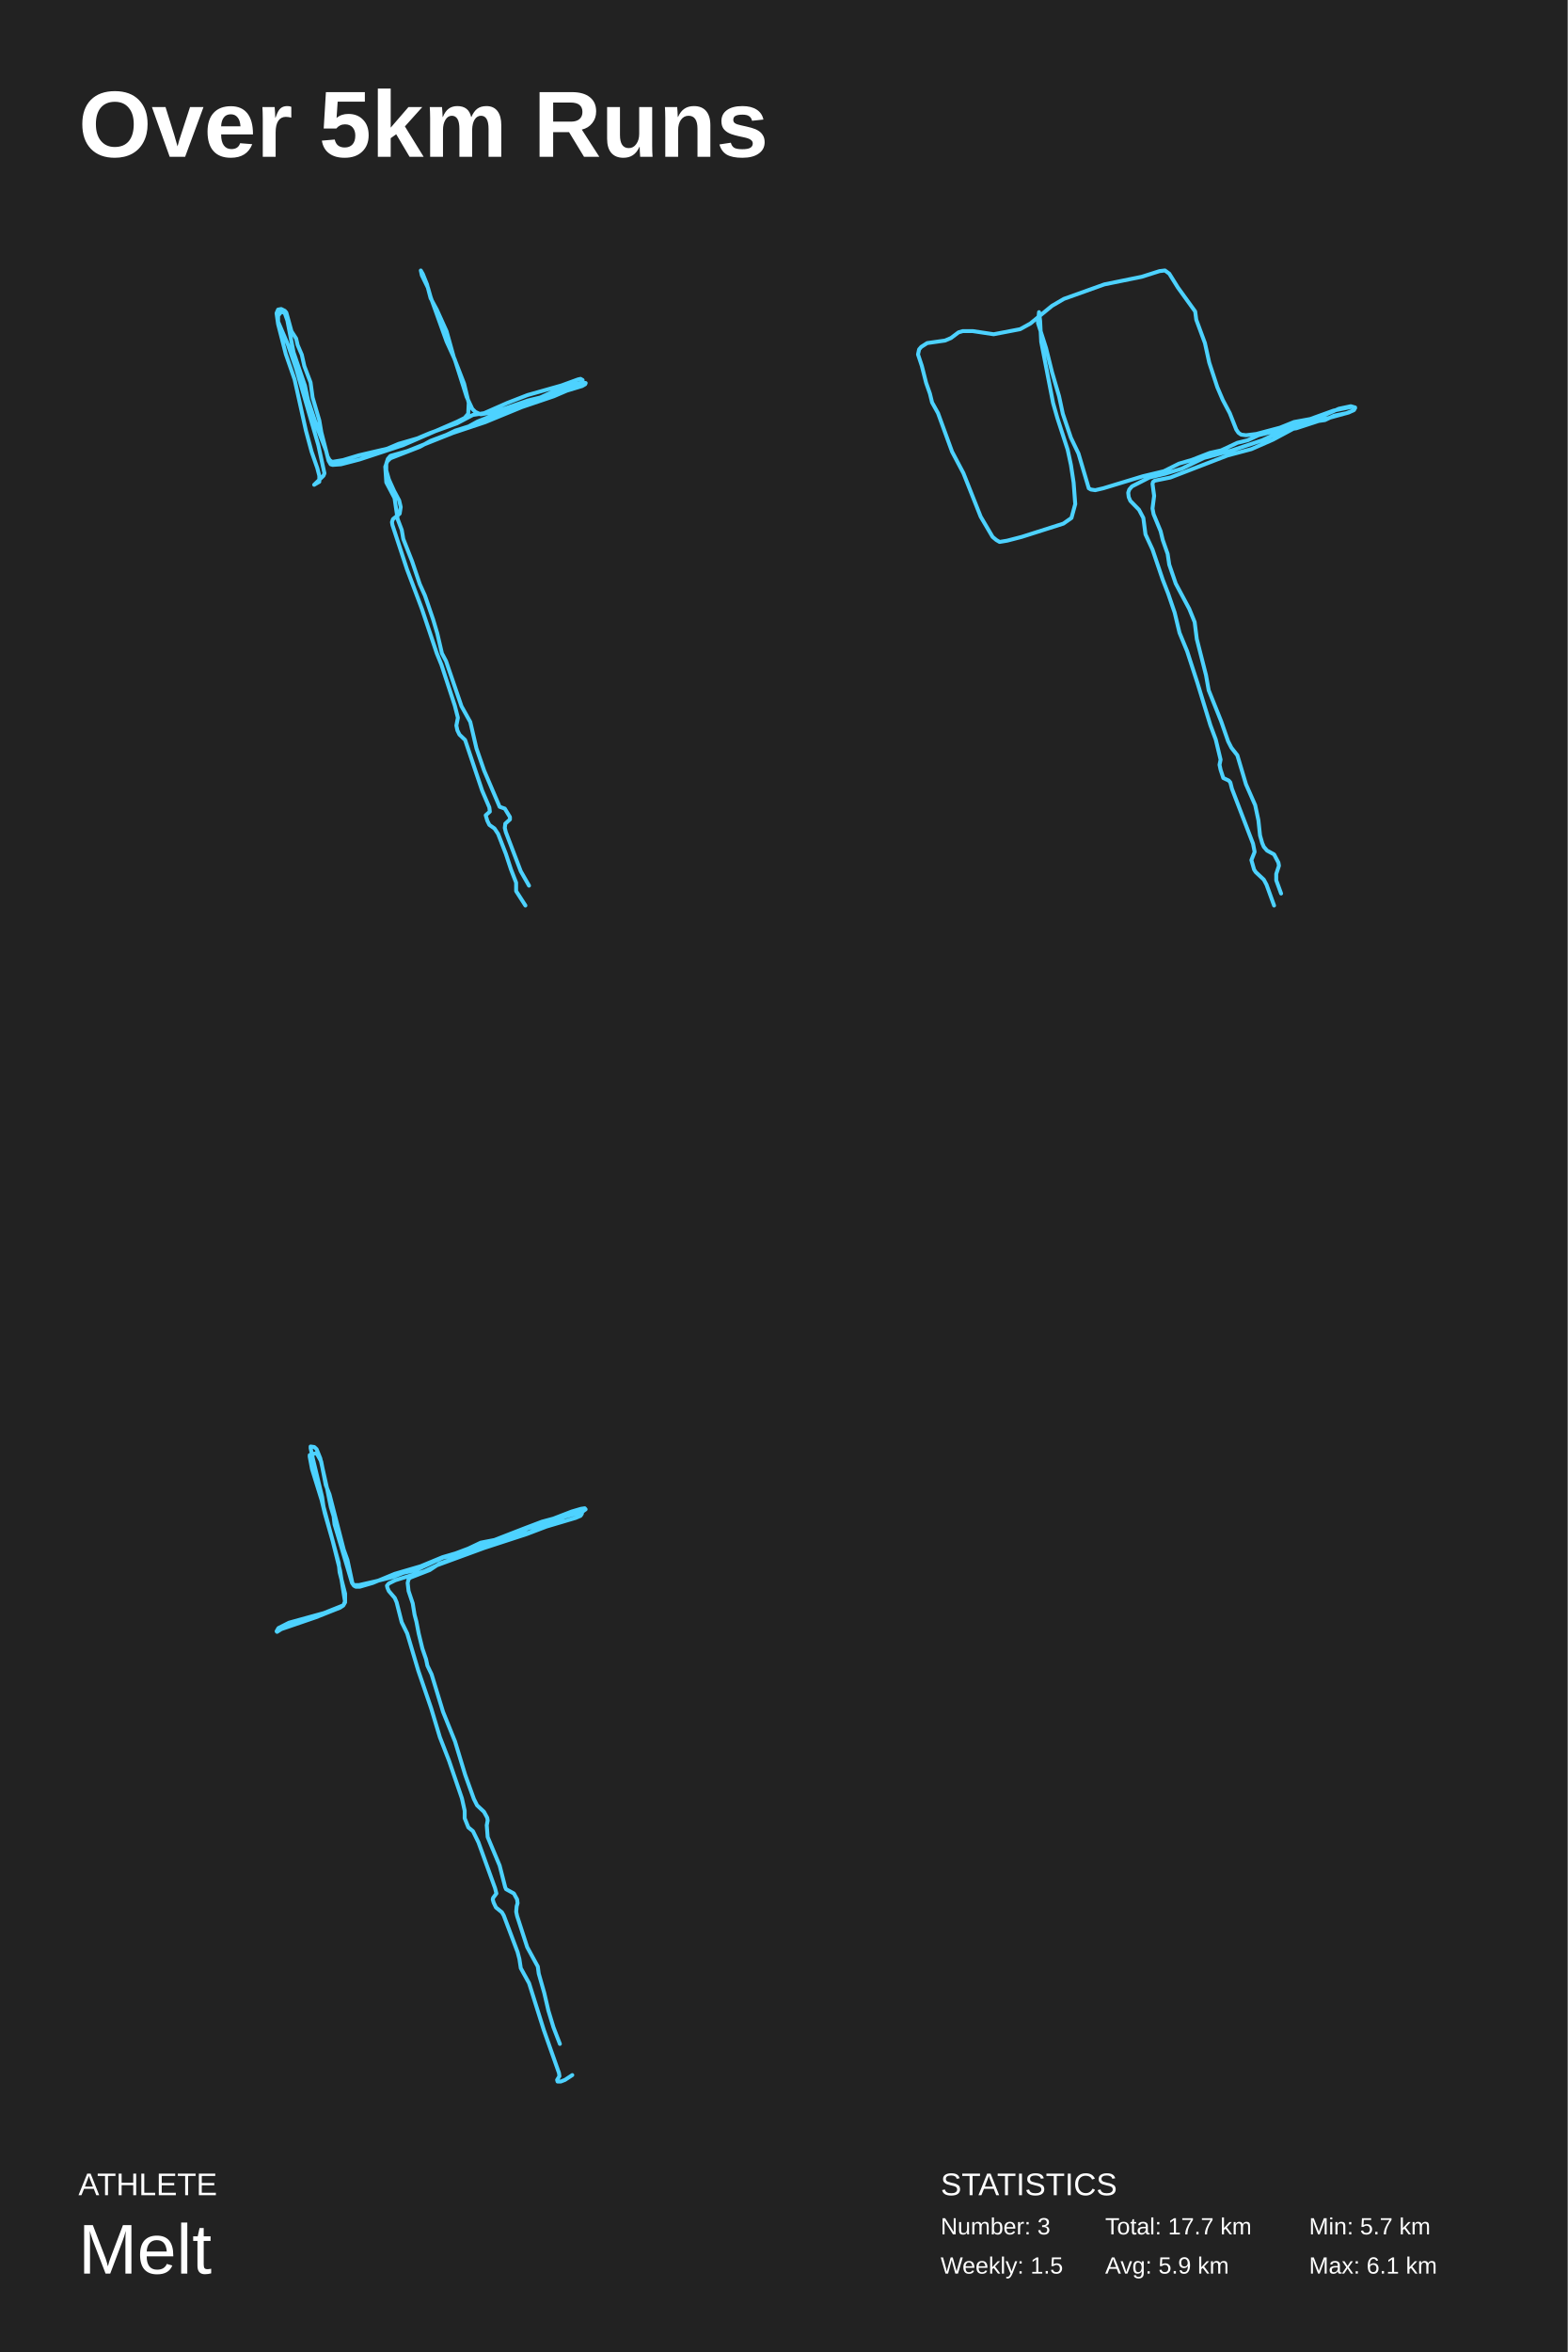
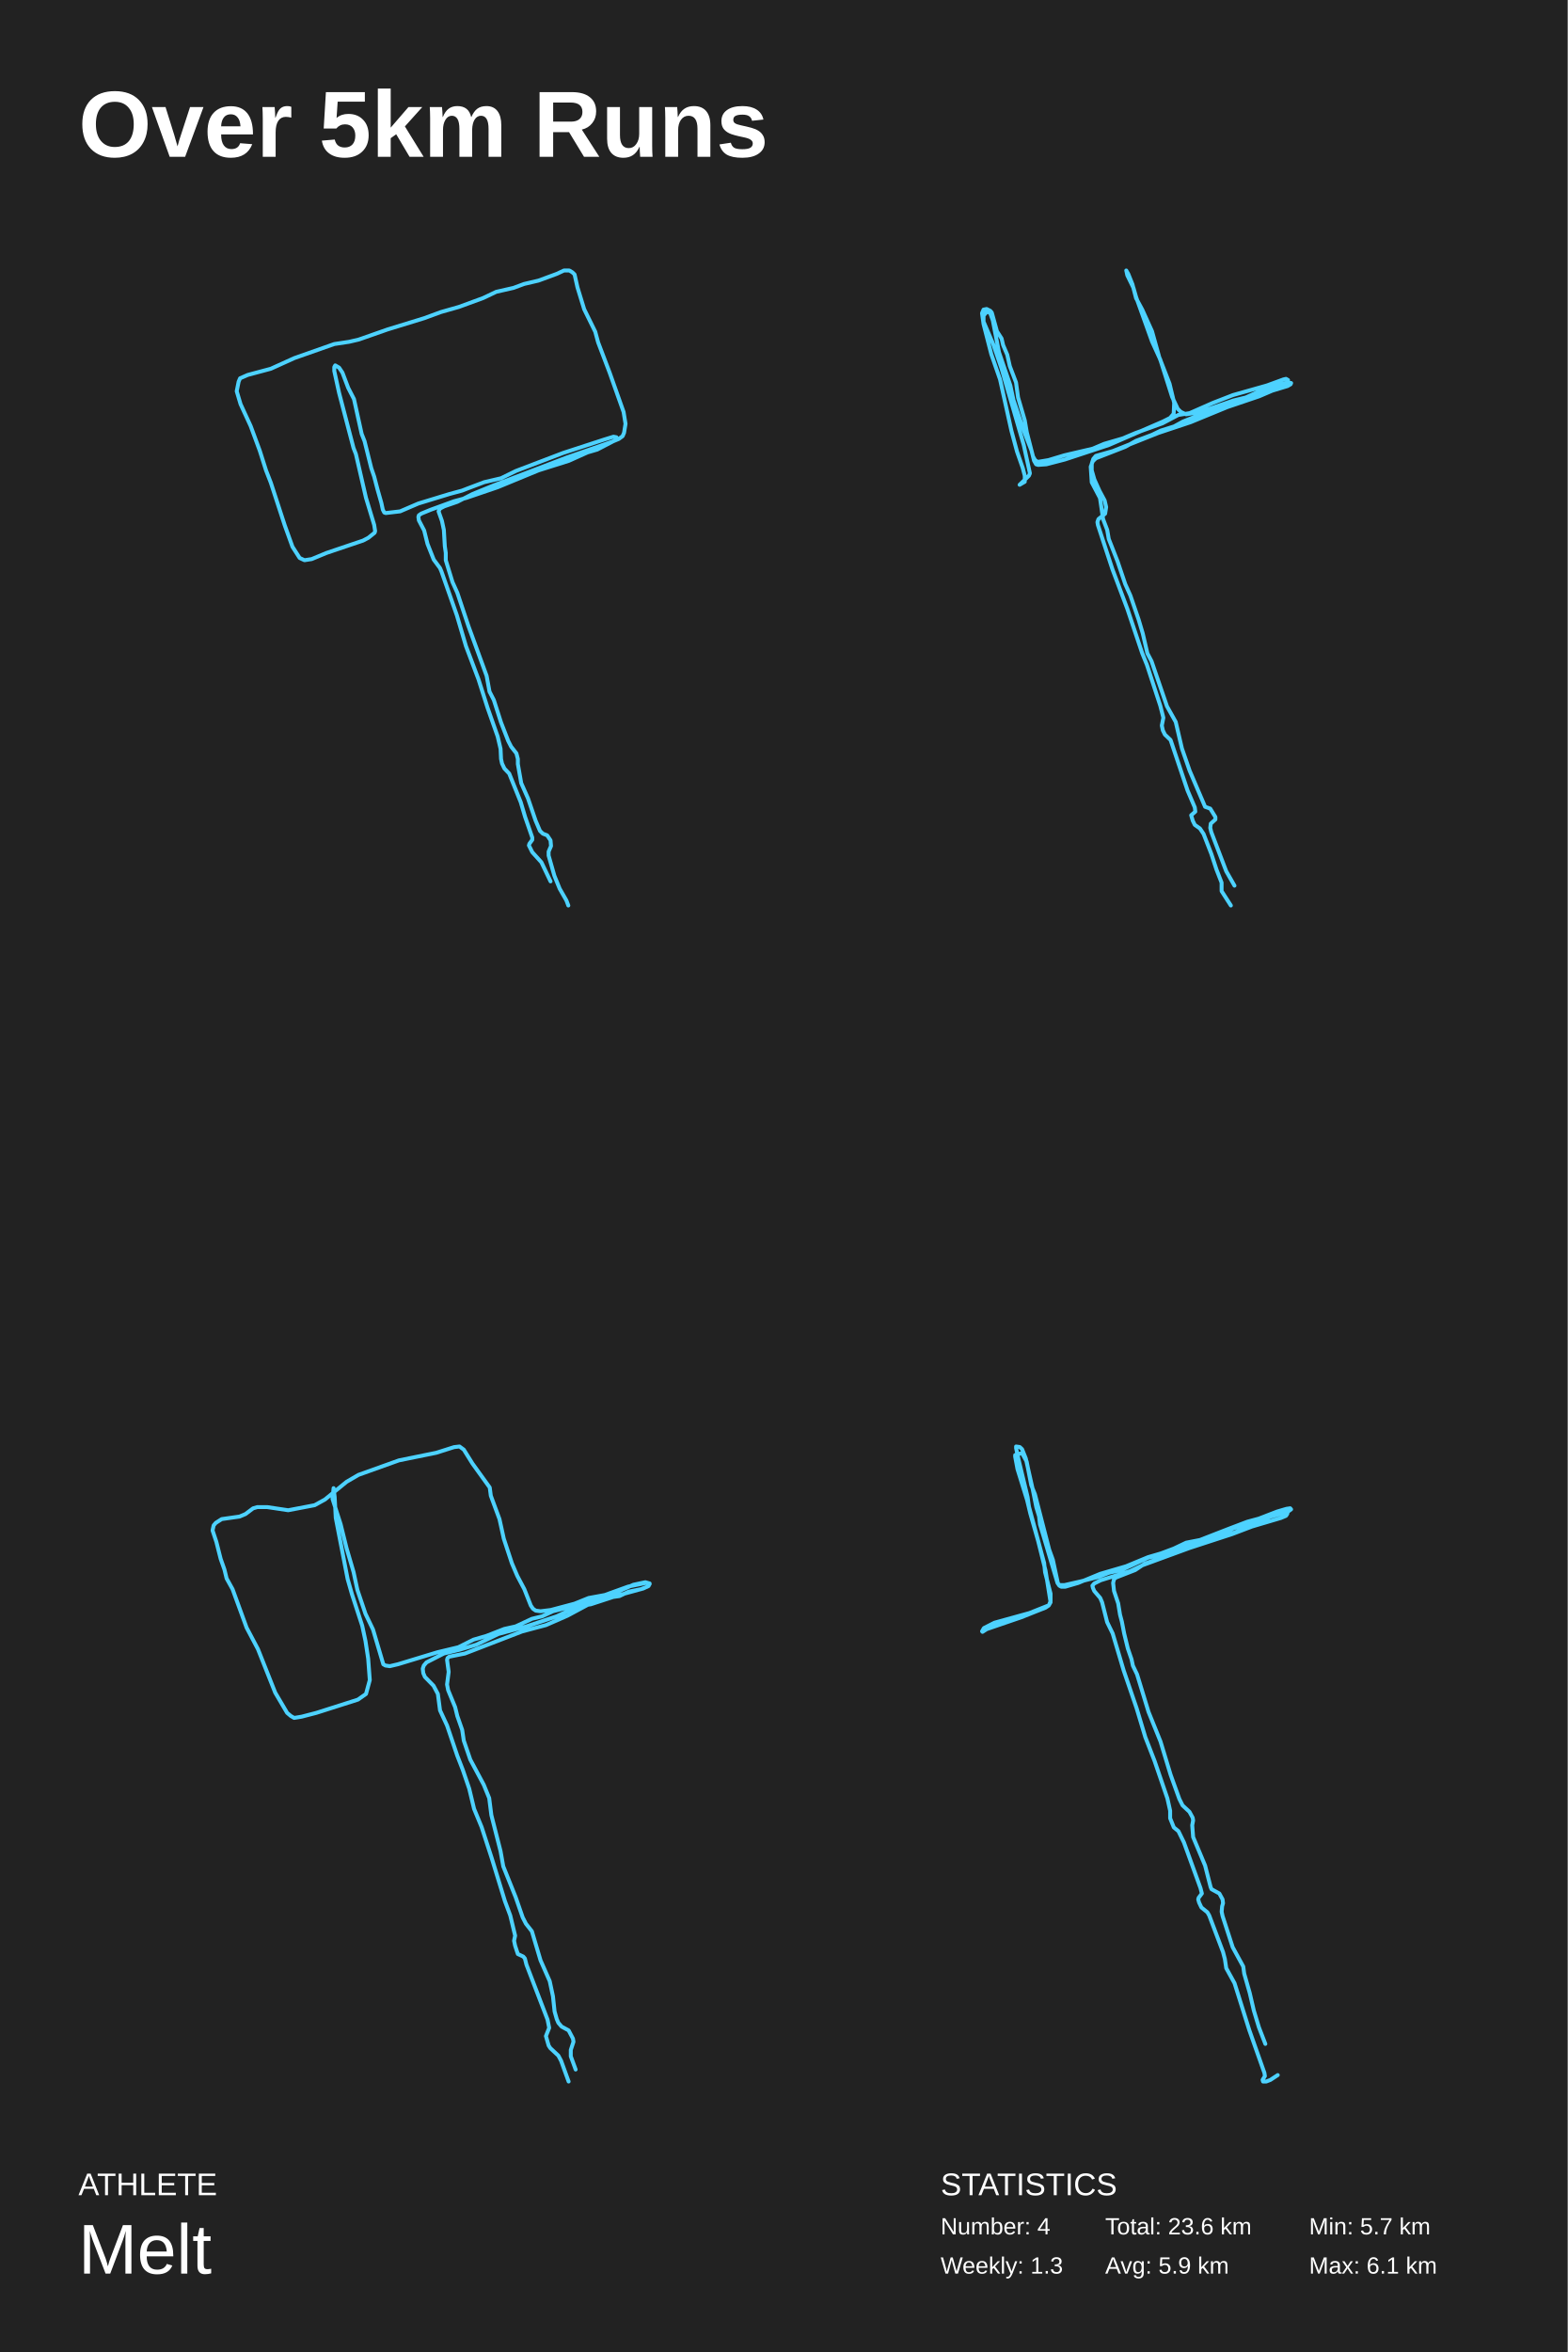
<svg xmlns="http://www.w3.org/2000/svg" baseProfile="full" height="300mm" version="1.1" viewBox="0,0,200,300" width="200mm">
  <defs />
  <rect fill="#222222" height="300" width="200" x="0" y="0" />
  <text fill="#FFFFFF" style="font-size:12px; font-family:Arial; font-weight:bold;" x="10" y="20">Over 5km Runs</text>
  <text fill="#FFFFFF" style="font-size:4px; font-family:Arial" x="10" y="280">ATHLETE</text>
  <text fill="#FFFFFF" style="font-size:9px; font-family:Arial" x="10" y="290">Melt</text>
  <text fill="#FFFFFF" style="font-size:4px; font-family:Arial" x="120" y="280">STATISTICS</text>
-   <text fill="#FFFFFF" style="font-size:3px; font-family:Arial" x="120" y="285">Number: 3</text>
-   <text fill="#FFFFFF" style="font-size:3px; font-family:Arial" x="120" y="290">Weekly: 1.5</text>
-   <text fill="#FFFFFF" style="font-size:3px; font-family:Arial" x="141" y="285">Total: 17.7 km</text>
+   <text fill="#FFFFFF" style="font-size:3px; font-family:Arial" x="120" y="285">Number: 4</text>
+   <text fill="#FFFFFF" style="font-size:3px; font-family:Arial" x="120" y="290">Weekly: 1.3</text>
+   <text fill="#FFFFFF" style="font-size:3px; font-family:Arial" x="141" y="285">Total: 23.6 km</text>
  <text fill="#FFFFFF" style="font-size:3px; font-family:Arial" x="141" y="290">Avg: 5.9 km</text>
  <text fill="#FFFFFF" style="font-size:3px; font-family:Arial" x="167" y="285">Min: 5.7 km</text>
  <text fill="#FFFFFF" style="font-size:3px; font-family:Arial" x="167" y="290">Max: 6.1 km</text>
-   <polyline fill="none" points="67.489,112.966 66.437,111.124 64.531,106.134 64.399,105.596 64.465,105.059 65.057,104.521 65.057,104.214 64.399,103.139 63.742,102.909 61.77,98.303 60.784,95.462 59.996,92.084 58.878,90.088 56.906,84.33 56.38,83.331 55.789,80.798 55.263,79.032 54.211,75.961 53.554,74.502 52.568,71.585 51.451,68.744 51.253,67.592 50.728,66.21 50.333,63.523 49.281,61.527 49.15,59.53 49.413,58.839 49.807,58.455 53.554,56.997 54.934,56.229 56.972,55.461 58.089,54.924 59.798,54.386 60.916,53.772 64.334,52.39 65.714,52.006 68.935,50.854 74.259,49.242 74.653,49.012 74.719,48.858 74.259,48.781 72.682,49.242 70.447,50.01 68.935,50.701 67.357,51.085 63.151,52.543 61.31,52.851 60.653,52.543 60.258,52.16 59.535,50.624 58.024,45.864 56.972,43.56 54.934,37.878 54.606,36.727 53.817,35.114 53.685,34.5 53.948,34.961 54.474,36.266 54.934,38.032 55.723,39.491 56.972,42.255 57.892,45.556 59.207,48.935 59.798,51.392 59.733,52.774 59.272,53.311 58.352,53.772 51.451,56.766 45.863,58.609 43.497,59.223 42.445,59.3 42.183,59.223 41.92,58.763 41.591,57.457 40.605,54.924 39.29,51.008 38.896,49.165 37.45,44.942 36.661,40.873 36.332,39.951 36.07,39.798 35.872,39.798 35.478,40.259 35.478,41.026 36.727,43.944 37.779,47.015 40.605,56.766 41.394,60.375 41.262,60.682 40.079,61.834 40.736,61.45 40.736,60.682 40.474,59.684 39.75,57.611 39.027,54.924 37.581,48.397 36.464,45.173 35.478,41.334 35.281,39.951 35.478,39.491 35.872,39.414 36.332,39.644 36.53,39.875 37.187,42.255 37.779,43.176 37.976,44.021 38.502,45.249 38.83,46.708 39.619,48.781 39.882,50.701 40.736,53.618 40.999,55.154 41.788,58.225 42.051,58.686 42.38,58.916 43.76,58.686 45.798,58.072 49.413,57.227 50.859,56.613 53.225,55.922 54.869,55.231 58.287,54.002 60.324,52.927 61.77,52.697 64.728,51.392 67.292,50.394 71.63,49.165 73.733,48.397 74.062,48.321 74.325,48.474 74.259,48.858 73.865,49.165 70.644,50.547 66.569,51.929 61.902,53.849 57.761,55.231 51.976,57.534 49.807,58.148 49.479,58.532 49.281,59.146 49.281,59.991 49.61,61.143 50.267,62.601 50.925,63.83 51.122,64.675 50.99,65.519 50.136,66.21 50.004,66.594 50.07,66.978 51.911,72.583 53.817,77.65 55.723,83.331 56.315,84.79 58.024,90.011 58.418,91.546 58.221,92.545 58.352,93.159 58.615,93.696 59.338,94.387 61.507,100.836 62.428,102.986 62.493,103.523 61.967,103.984 62.165,104.675 62.428,105.212 63.085,105.673 63.545,106.364 64.531,108.897 65.188,110.894 65.846,112.583 65.846,113.657 67.029,115.5" stroke="#4dd2ff" stroke-linecap="round" stroke-linejoin="round" stroke-width="0.5" />
-   <polyline fill="none" points="163.439,113.97 162.819,112.279 162.819,111.474 163.164,110.428 163.095,110.025 162.543,108.978 161.647,108.495 161.233,108.012 161.027,107.529 160.751,106.563 160.544,104.631 160.131,102.698 158.959,100.041 157.856,96.338 157.098,95.372 156.684,94.566 155.788,91.99 154.202,88.045 153.858,86.112 152.686,81.523 152.41,79.349 151.721,77.658 149.998,74.437 149.17,72.022 148.964,70.653 148.343,68.882 148.067,67.755 147.171,65.581 147.033,64.856 147.24,63.246 147.033,61.716 147.102,61.474 147.309,61.313 149.308,60.91 156.615,58.092 159.648,57.287 162.405,56.079 165.852,54.227 167.299,53.825 169.023,53.583 170.195,53.02 171.78,52.698 172.607,52.375 172.883,52.053 172.814,51.973 172.469,51.892 170.126,52.375 163.439,54.791 160.544,55.516 159.166,56.16 157.856,56.482 155.788,57.448 154.34,57.77 152.066,58.656 150.411,59.139 148.481,60.105 145.793,60.749 140.761,62.279 139.727,62.521 139.175,62.44 138.9,62.279 137.59,57.851 136.625,55.838 135.591,52.778 135.108,50.524 134.212,47.464 133.454,44.404 132.42,41.183 132.558,39.814 132.696,40.942 132.834,43.599 134.35,51.409 134.901,53.342 136.211,57.368 136.625,59.3 136.969,61.555 137.176,64.292 136.694,66.064 135.66,66.788 130.352,68.479 128.491,68.962 127.526,69.123 127.112,68.882 126.63,68.479 125.113,65.903 122.907,60.347 121.46,57.609 119.668,52.698 118.909,51.329 118.634,50.201 118.151,48.833 117.6,46.659 117.117,45.209 117.255,44.565 117.531,44.243 118.289,43.76 120.564,43.438 121.322,43.116 122.287,42.391 122.838,42.23 124.079,42.23 126.768,42.633 130.145,41.988 131.455,41.264 134.212,39.009 135.729,38.123 140.899,36.271 145.655,35.305 147.93,34.581 148.619,34.5 149.17,34.903 150.273,36.674 152.479,39.734 152.617,40.781 153.72,43.76 154.271,46.256 155.305,49.396 155.995,51.007 156.891,52.698 157.718,54.791 157.994,55.194 158.338,55.435 158.959,55.516 160.268,55.355 163.301,54.55 165.094,53.825 167.299,53.422 168.816,53.02 170.815,52.134 172.331,51.812 172.883,51.973 172.745,52.295 172.056,52.617 168.816,53.503 165.369,54.63 163.784,54.872 161.027,56.16 157.166,57.448 153.582,58.414 150.756,59.783 148.619,60.427 146.62,60.91 144.414,62.038 144.069,62.44 143.932,62.843 144,63.407 144.207,63.89 145.31,65.017 145.862,66.064 146.137,68.157 147.033,70.09 148.343,73.954 149.033,75.726 149.86,78.141 150.48,80.718 151.445,83.053 152.755,87.079 154.409,92.473 155.099,94.325 155.719,96.901 155.581,97.545 155.719,98.19 156.064,99.236 156.753,99.558 156.96,99.8 157.166,100.605 159.855,107.61 160.062,108.656 159.648,109.703 159.993,110.911 160.199,111.233 161.233,112.199 161.578,112.843 162.543,115.5" stroke="#4dd2ff" stroke-linecap="round" stroke-linejoin="round" stroke-width="0.5" />
-   <polyline fill="none" points="71.427,260.703 70.606,258.579 69.961,256.455 69.433,254.193 68.729,251.727 68.611,250.836 67.262,248.369 65.971,244.394 65.854,243.846 65.912,243.161 66.03,242.75 65.971,242.27 65.56,241.516 64.563,240.968 64.446,240.694 63.742,237.953 62.216,234.321 62.099,232.813 62.216,232.197 62.158,231.854 61.747,231.1 60.867,230.278 60.456,229.456 59.342,226.372 58.051,222.123 56.525,218.354 55.059,213.557 54.531,212.461 54.355,211.638 53.885,210.268 53.416,208.349 53.123,206.841 52.888,205.95 52.653,204.511 52.125,202.935 52.008,201.907 52.125,201.427 52.36,201.222 54.824,200.262 56.056,199.44 57.405,198.96 59.048,198.001 62.92,196.973 64.68,196.15 67.555,195.465 68.083,195.191 68.787,194.711 70.313,194.3 72.014,193.478 74.243,192.861 74.713,192.518 74.595,192.381 74.126,192.45 72.953,192.792 65.678,195.602 63.859,196.15 57.992,198.343 56.467,198.686 53.064,200.262 51.48,200.605 50.072,201.153 47.901,201.701 45.789,202.181 45.202,202.181 44.968,201.975 44.322,198.96 43.853,197.658 42.034,190.599 41.565,189.434 40.978,186.419 40.45,185.459 40.274,185.391 39.805,185.459 39.511,185.597 39.511,185.802 39.805,187.378 41.037,191.353 41.447,193.066 42.445,196.562 43.384,200.331 44.029,204.374 43.794,204.785 43.56,204.854 41.33,205.745 36.871,206.978 35.522,207.663 35.287,208.075 35.346,208.143 35.874,207.801 40.274,206.293 43.384,205.059 43.794,204.785 44.029,204.237 44.029,203.278 43.325,200.536 43.208,199.371 41.271,192.176 41.095,190.942 39.922,186.076 39.629,184.706 39.629,184.5 40.098,184.569 40.391,184.843 40.861,186.008 41.741,189.914 42.21,192.244 42.562,193.409 42.68,194.437 43.032,195.602 44.909,201.907 45.144,202.25 45.378,202.387 45.906,202.387 47.549,201.907 50.365,200.742 53.651,199.782 56.467,198.617 58.109,198.138 59.752,197.521 61.336,196.767 63.096,196.424 66.792,194.985 69.139,194.094 73.715,192.861 74.126,192.861 74.243,192.929 74.243,193.066 74.067,193.341 73.422,193.615 69.726,194.711 67.203,195.671 61.747,197.452 55.763,199.645 54.179,200.399 50.424,201.564 49.602,201.975 49.368,202.25 49.426,202.524 49.602,202.935 50.365,203.826 50.6,204.374 51.245,206.91 51.949,208.349 53.357,213.077 55.0,217.874 56.115,221.575 57.288,224.59 58.931,229.387 59.283,230.963 59.283,231.923 59.752,233.088 60.339,233.567 61.043,235.006 63.155,240.831 63.331,241.516 62.92,242.064 62.862,242.27 62.979,242.681 63.272,243.298 64.035,243.915 64.27,244.326 66.03,248.986 66.264,249.876 66.44,251.041 67.497,252.96 69.374,258.922 71.31,264.404 71.369,264.815 71.075,265.294 71.134,265.5 71.545,265.5 72.073,265.294 73.011,264.678" stroke="#4dd2ff" stroke-linecap="round" stroke-linejoin="round" stroke-width="0.5" />
+   <polyline fill="none" points="72.505,115.5 72.26,114.855 71.401,113.352 70.727,111.704 69.991,109.126 69.991,108.625 70.298,107.909 70.236,107.193 69.807,106.548 69.255,106.333 68.887,105.975 68.336,104.686 67.355,101.822 66.496,99.888 66.067,97.453 66.067,96.809 65.883,96.092 65.209,95.233 64.841,94.517 63.921,92.154 63.001,89.289 62.45,88.215 62.082,86.209 59.752,79.835 58.342,75.61 57.728,74.249 56.87,71.456 56.87,70.525 56.747,69.666 56.625,67.589 56.38,66.443 55.95,65.225 56.134,64.867 56.686,64.581 58.342,64.008 60.304,63.005 62.94,61.931 72.321,58.35 78.084,56.344 78.943,55.986 79.433,55.628 79.617,55.199 79.801,54.053 79.556,52.549 77.778,47.535 76.306,43.668 75.938,42.307 74.528,39.442 73.67,36.649 73.302,35.001 72.995,34.715 72.628,34.5 71.953,34.5 71.033,34.93 68.704,35.789 66.864,36.219 65.515,36.72 63.308,37.222 61.652,38.009 58.526,39.155 56.257,39.8 54.111,40.588 49.451,42.02 45.772,43.309 44.546,43.596 42.645,43.882 37.556,45.673 34.552,47.034 31.609,47.822 30.628,48.251 30.444,48.681 30.199,49.899 30.689,51.546 31.977,54.339 33.142,57.49 33.939,59.997 34.552,61.573 36.33,67.016 37.311,69.737 38.231,71.17 38.844,71.456 39.764,71.313 41.664,70.525 46.324,68.949 46.999,68.591 47.796,67.947 47.857,67.732 47.734,66.944 46.692,63.506 45.404,57.92 45.098,57.132 43.259,50.113 42.645,47.32 42.645,46.819 42.768,46.604 43.259,46.891 43.688,47.535 44.423,49.469 45.159,50.901 46.14,55.342 46.508,56.273 47.366,59.711 47.734,60.785 48.164,62.432 48.654,64.151 48.838,65.01 49.022,65.369 49.206,65.44 51.045,65.225 53.375,64.223 57.361,63.005 58.955,62.575 59.69,62.289 61.775,61.501 63.921,61 65.822,60.069 71.83,57.777 77.103,56.058 78.268,55.7 78.636,55.771 78.636,55.986 78.391,56.201 76.184,57.347 74.957,57.705 72.566,58.78 68.704,59.997 63.492,62.146 59.507,63.506 57.912,63.936 54.969,65.01 53.743,65.512 53.437,65.727 53.375,65.941 53.437,66.371 54.111,67.66 54.54,69.379 55.337,71.384 56.134,72.459 56.318,72.888 58.28,78.475 59.445,82.414 61.039,86.639 62.204,90.291 63.492,93.944 63.86,95.519 63.921,96.809 64.044,97.381 64.35,98.026 64.963,98.671 66.435,102.323 66.987,104.185 67.906,106.835 67.906,107.121 67.539,107.622 67.477,107.837 67.906,108.697 69.071,109.986 70.236,112.421" stroke="#4dd2ff" stroke-linecap="round" stroke-linejoin="round" stroke-width="0.5" />
+   <polyline fill="none" points="157.489,112.966 156.437,111.124 154.531,106.134 154.399,105.596 154.465,105.059 155.057,104.521 155.057,104.214 154.399,103.139 153.742,102.909 151.77,98.303 150.784,95.462 149.996,92.084 148.878,90.088 146.906,84.33 146.38,83.331 145.789,80.798 145.263,79.032 144.211,75.961 143.554,74.502 142.568,71.585 141.451,68.744 141.253,67.592 140.728,66.21 140.333,63.523 139.281,61.527 139.15,59.53 139.413,58.839 139.807,58.455 143.554,56.997 144.934,56.229 146.972,55.461 148.089,54.924 149.798,54.386 150.916,53.772 154.334,52.39 155.714,52.006 158.935,50.854 164.259,49.242 164.653,49.012 164.719,48.858 164.259,48.781 162.682,49.242 160.447,50.01 158.935,50.701 157.357,51.085 153.151,52.543 151.31,52.851 150.653,52.543 150.258,52.16 149.535,50.624 148.024,45.864 146.972,43.56 144.934,37.878 144.606,36.727 143.817,35.114 143.685,34.5 143.948,34.961 144.474,36.266 144.934,38.032 145.723,39.491 146.972,42.255 147.892,45.556 149.207,48.935 149.798,51.392 149.733,52.774 149.272,53.311 148.352,53.772 141.451,56.766 135.863,58.609 133.497,59.223 132.445,59.3 132.183,59.223 131.92,58.763 131.591,57.457 130.605,54.924 129.29,51.008 128.896,49.165 127.45,44.942 126.661,40.873 126.332,39.951 126.07,39.798 125.872,39.798 125.478,40.259 125.478,41.026 126.727,43.944 127.779,47.015 130.605,56.766 131.394,60.375 131.262,60.682 130.079,61.834 130.736,61.45 130.736,60.682 130.474,59.684 129.75,57.611 129.027,54.924 127.581,48.397 126.464,45.173 125.478,41.334 125.281,39.951 125.478,39.491 125.872,39.414 126.332,39.644 126.53,39.875 127.187,42.255 127.779,43.176 127.976,44.021 128.502,45.249 128.83,46.708 129.619,48.781 129.882,50.701 130.736,53.618 130.999,55.154 131.788,58.225 132.051,58.686 132.38,58.916 133.76,58.686 135.798,58.072 139.413,57.227 140.859,56.613 143.225,55.922 144.869,55.231 148.287,54.002 150.324,52.927 151.77,52.697 154.728,51.392 157.292,50.394 161.63,49.165 163.733,48.397 164.062,48.321 164.325,48.474 164.259,48.858 163.865,49.165 160.644,50.547 156.569,51.929 151.902,53.849 147.761,55.231 141.976,57.534 139.807,58.148 139.479,58.532 139.281,59.146 139.281,59.991 139.61,61.143 140.267,62.601 140.925,63.83 141.122,64.675 140.99,65.519 140.136,66.21 140.004,66.594 140.07,66.978 141.911,72.583 143.817,77.65 145.723,83.331 146.315,84.79 148.024,90.011 148.418,91.546 148.221,92.545 148.352,93.159 148.615,93.696 149.338,94.387 151.507,100.836 152.428,102.986 152.493,103.523 151.967,103.984 152.165,104.675 152.428,105.212 153.085,105.673 153.545,106.364 154.531,108.897 155.188,110.894 155.846,112.583 155.846,113.657 157.029,115.5" stroke="#4dd2ff" stroke-linecap="round" stroke-linejoin="round" stroke-width="0.5" />
+   <polyline fill="none" points="73.439,263.97 72.819,262.279 72.819,261.474 73.164,260.428 73.095,260.025 72.543,258.978 71.647,258.495 71.233,258.012 71.027,257.529 70.751,256.563 70.544,254.631 70.131,252.698 68.959,250.041 67.856,246.338 67.098,245.372 66.684,244.566 65.788,241.99 64.202,238.045 63.858,236.112 62.686,231.523 62.41,229.349 61.721,227.658 59.998,224.437 59.17,222.022 58.964,220.653 58.343,218.882 58.067,217.755 57.171,215.581 57.033,214.856 57.24,213.246 57.033,211.716 57.102,211.474 57.309,211.313 59.308,210.91 66.615,208.092 69.648,207.287 72.405,206.079 75.852,204.227 77.299,203.825 79.023,203.583 80.195,203.02 81.78,202.698 82.607,202.375 82.883,202.053 82.814,201.973 82.469,201.892 80.126,202.375 73.439,204.791 70.544,205.516 69.166,206.16 67.856,206.482 65.788,207.448 64.34,207.77 62.066,208.656 60.411,209.139 58.481,210.105 55.793,210.749 50.761,212.279 49.727,212.521 49.175,212.44 48.9,212.279 47.59,207.851 46.625,205.838 45.591,202.778 45.108,200.524 44.212,197.464 43.454,194.404 42.42,191.183 42.558,189.814 42.696,190.942 42.834,193.599 44.35,201.409 44.901,203.342 46.211,207.368 46.625,209.3 46.969,211.555 47.176,214.292 46.694,216.064 45.66,216.788 40.352,218.479 38.491,218.962 37.526,219.123 37.112,218.882 36.63,218.479 35.113,215.903 32.907,210.347 31.46,207.609 29.668,202.698 28.909,201.329 28.634,200.201 28.151,198.833 27.6,196.659 27.117,195.209 27.255,194.565 27.531,194.243 28.289,193.76 30.564,193.438 31.322,193.116 32.287,192.391 32.838,192.23 34.079,192.23 36.768,192.633 40.145,191.988 41.455,191.264 44.212,189.009 45.729,188.123 50.899,186.271 55.655,185.305 57.93,184.581 58.619,184.5 59.17,184.903 60.273,186.674 62.479,189.734 62.617,190.781 63.72,193.76 64.271,196.256 65.305,199.396 65.995,201.007 66.891,202.698 67.718,204.791 67.994,205.194 68.338,205.435 68.959,205.516 70.268,205.355 73.301,204.55 75.094,203.825 77.299,203.422 78.816,203.02 80.815,202.134 82.331,201.812 82.883,201.973 82.745,202.295 82.056,202.617 78.816,203.503 75.369,204.63 73.784,204.872 71.027,206.16 67.166,207.448 63.582,208.414 60.756,209.783 58.619,210.427 56.62,210.91 54.414,212.038 54.069,212.44 53.932,212.843 54,213.407 54.207,213.89 55.31,215.017 55.862,216.064 56.137,218.157 57.033,220.09 58.343,223.954 59.033,225.726 59.86,228.141 60.48,230.718 61.445,233.053 62.755,237.079 64.409,242.473 65.099,244.325 65.719,246.901 65.581,247.545 65.719,248.19 66.064,249.236 66.753,249.558 66.96,249.8 67.166,250.605 69.855,257.61 70.062,258.656 69.648,259.703 69.993,260.911 70.199,261.233 71.233,262.199 71.578,262.843 72.543,265.5" stroke="#4dd2ff" stroke-linecap="round" stroke-linejoin="round" stroke-width="0.5" />
+   <polyline fill="none" points="161.427,260.703 160.606,258.579 159.961,256.455 159.433,254.193 158.729,251.727 158.611,250.836 157.262,248.369 155.971,244.394 155.854,243.846 155.912,243.161 156.03,242.75 155.971,242.27 155.56,241.516 154.563,240.968 154.446,240.694 153.742,237.953 152.216,234.321 152.099,232.813 152.216,232.197 152.158,231.854 151.747,231.1 150.867,230.278 150.456,229.456 149.342,226.372 148.051,222.123 146.525,218.354 145.059,213.557 144.531,212.461 144.355,211.638 143.885,210.268 143.416,208.349 143.123,206.841 142.888,205.95 142.653,204.511 142.125,202.935 142.008,201.907 142.125,201.427 142.36,201.222 144.824,200.262 146.056,199.44 147.405,198.96 149.048,198.001 152.92,196.973 154.68,196.15 157.555,195.465 158.083,195.191 158.787,194.711 160.313,194.3 162.014,193.478 164.243,192.861 164.713,192.518 164.595,192.381 164.126,192.45 162.953,192.792 155.678,195.602 153.859,196.15 147.992,198.343 146.467,198.686 143.064,200.262 141.48,200.605 140.072,201.153 137.901,201.701 135.789,202.181 135.202,202.181 134.968,201.975 134.322,198.96 133.853,197.658 132.034,190.599 131.565,189.434 130.978,186.419 130.45,185.459 130.274,185.391 129.805,185.459 129.511,185.597 129.511,185.802 129.805,187.378 131.037,191.353 131.447,193.066 132.445,196.562 133.384,200.331 134.029,204.374 133.794,204.785 133.56,204.854 131.33,205.745 126.871,206.978 125.522,207.663 125.287,208.075 125.346,208.143 125.874,207.801 130.274,206.293 133.384,205.059 133.794,204.785 134.029,204.237 134.029,203.278 133.325,200.536 133.208,199.371 131.271,192.176 131.095,190.942 129.922,186.076 129.629,184.706 129.629,184.5 130.098,184.569 130.391,184.843 130.861,186.008 131.741,189.914 132.21,192.244 132.562,193.409 132.68,194.437 133.032,195.602 134.909,201.907 135.144,202.25 135.378,202.387 135.906,202.387 137.549,201.907 140.365,200.742 143.651,199.782 146.467,198.617 148.109,198.138 149.752,197.521 151.336,196.767 153.096,196.424 156.792,194.985 159.139,194.094 163.715,192.861 164.126,192.861 164.243,192.929 164.243,193.066 164.067,193.341 163.422,193.615 159.726,194.711 157.203,195.671 151.747,197.452 145.763,199.645 144.179,200.399 140.424,201.564 139.602,201.975 139.368,202.25 139.426,202.524 139.602,202.935 140.365,203.826 140.6,204.374 141.245,206.91 141.949,208.349 143.357,213.077 145.0,217.874 146.115,221.575 147.288,224.59 148.931,229.387 149.283,230.963 149.283,231.923 149.752,233.088 150.339,233.567 151.043,235.006 153.155,240.831 153.331,241.516 152.92,242.064 152.862,242.27 152.979,242.681 153.272,243.298 154.035,243.915 154.27,244.326 156.03,248.986 156.264,249.876 156.44,251.041 157.497,252.96 159.374,258.922 161.31,264.404 161.369,264.815 161.075,265.294 161.134,265.5 161.545,265.5 162.073,265.294 163.011,264.678" stroke="#4dd2ff" stroke-linecap="round" stroke-linejoin="round" stroke-width="0.5" />
</svg>
